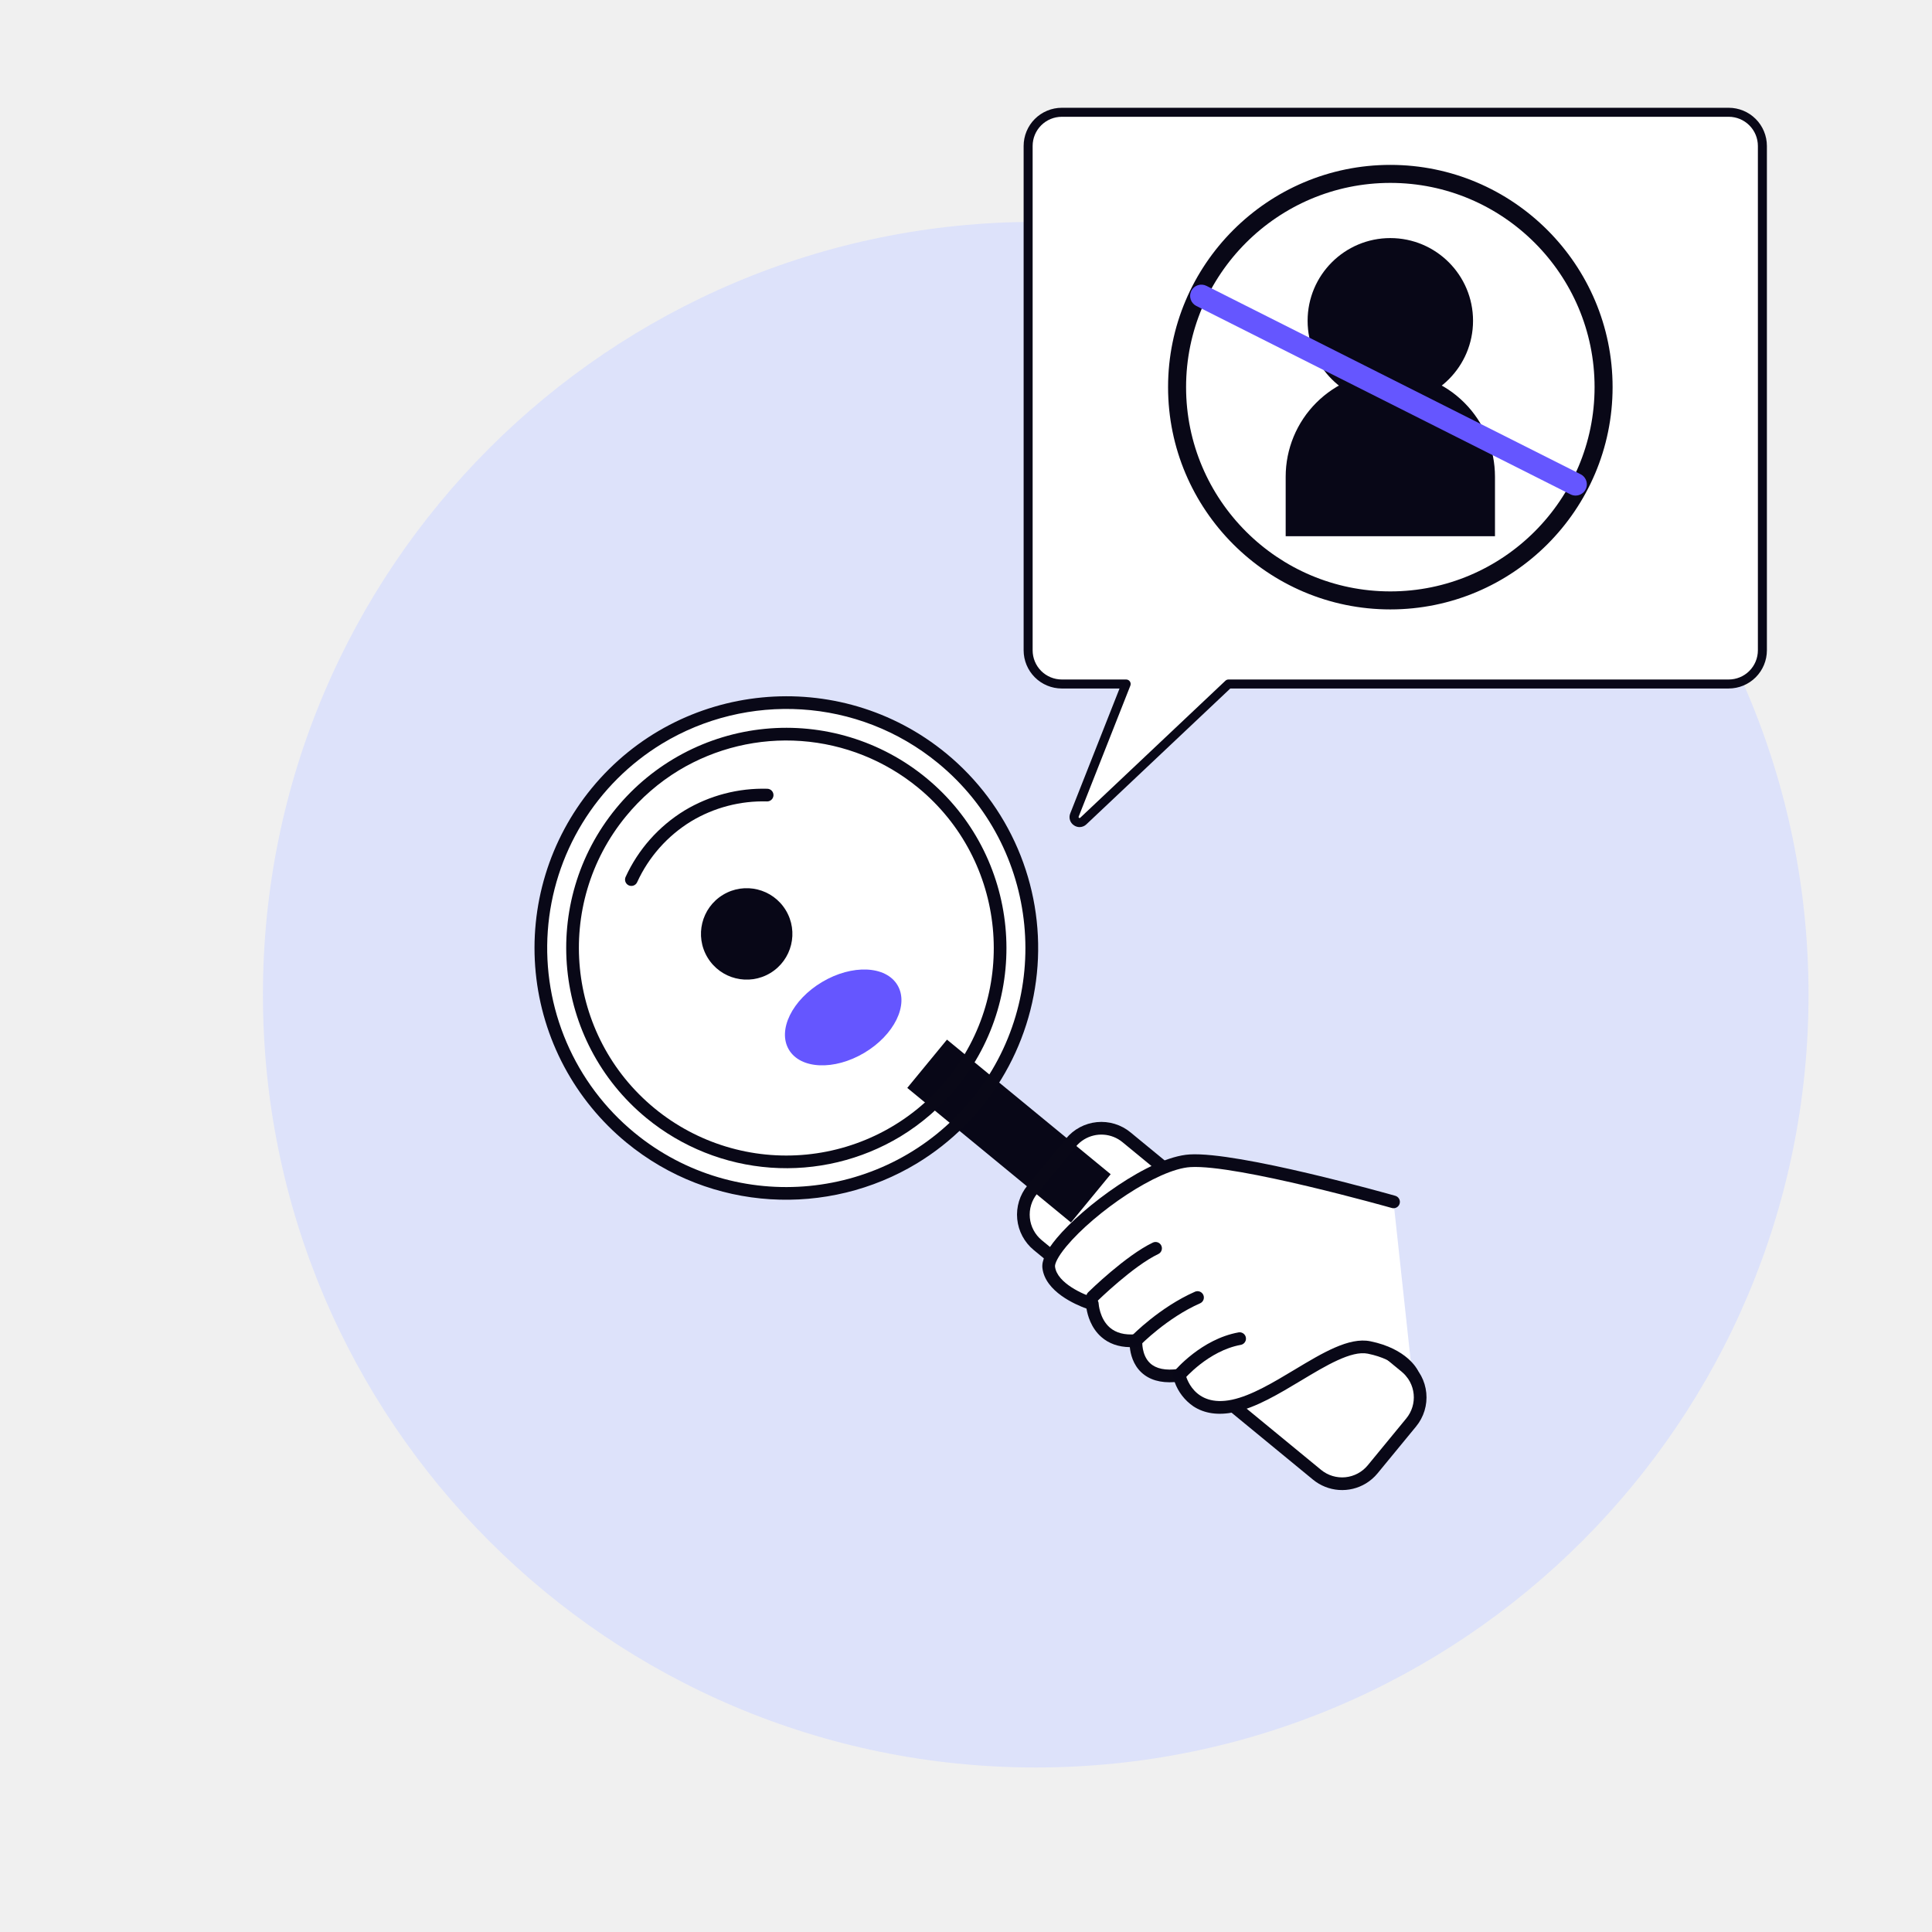
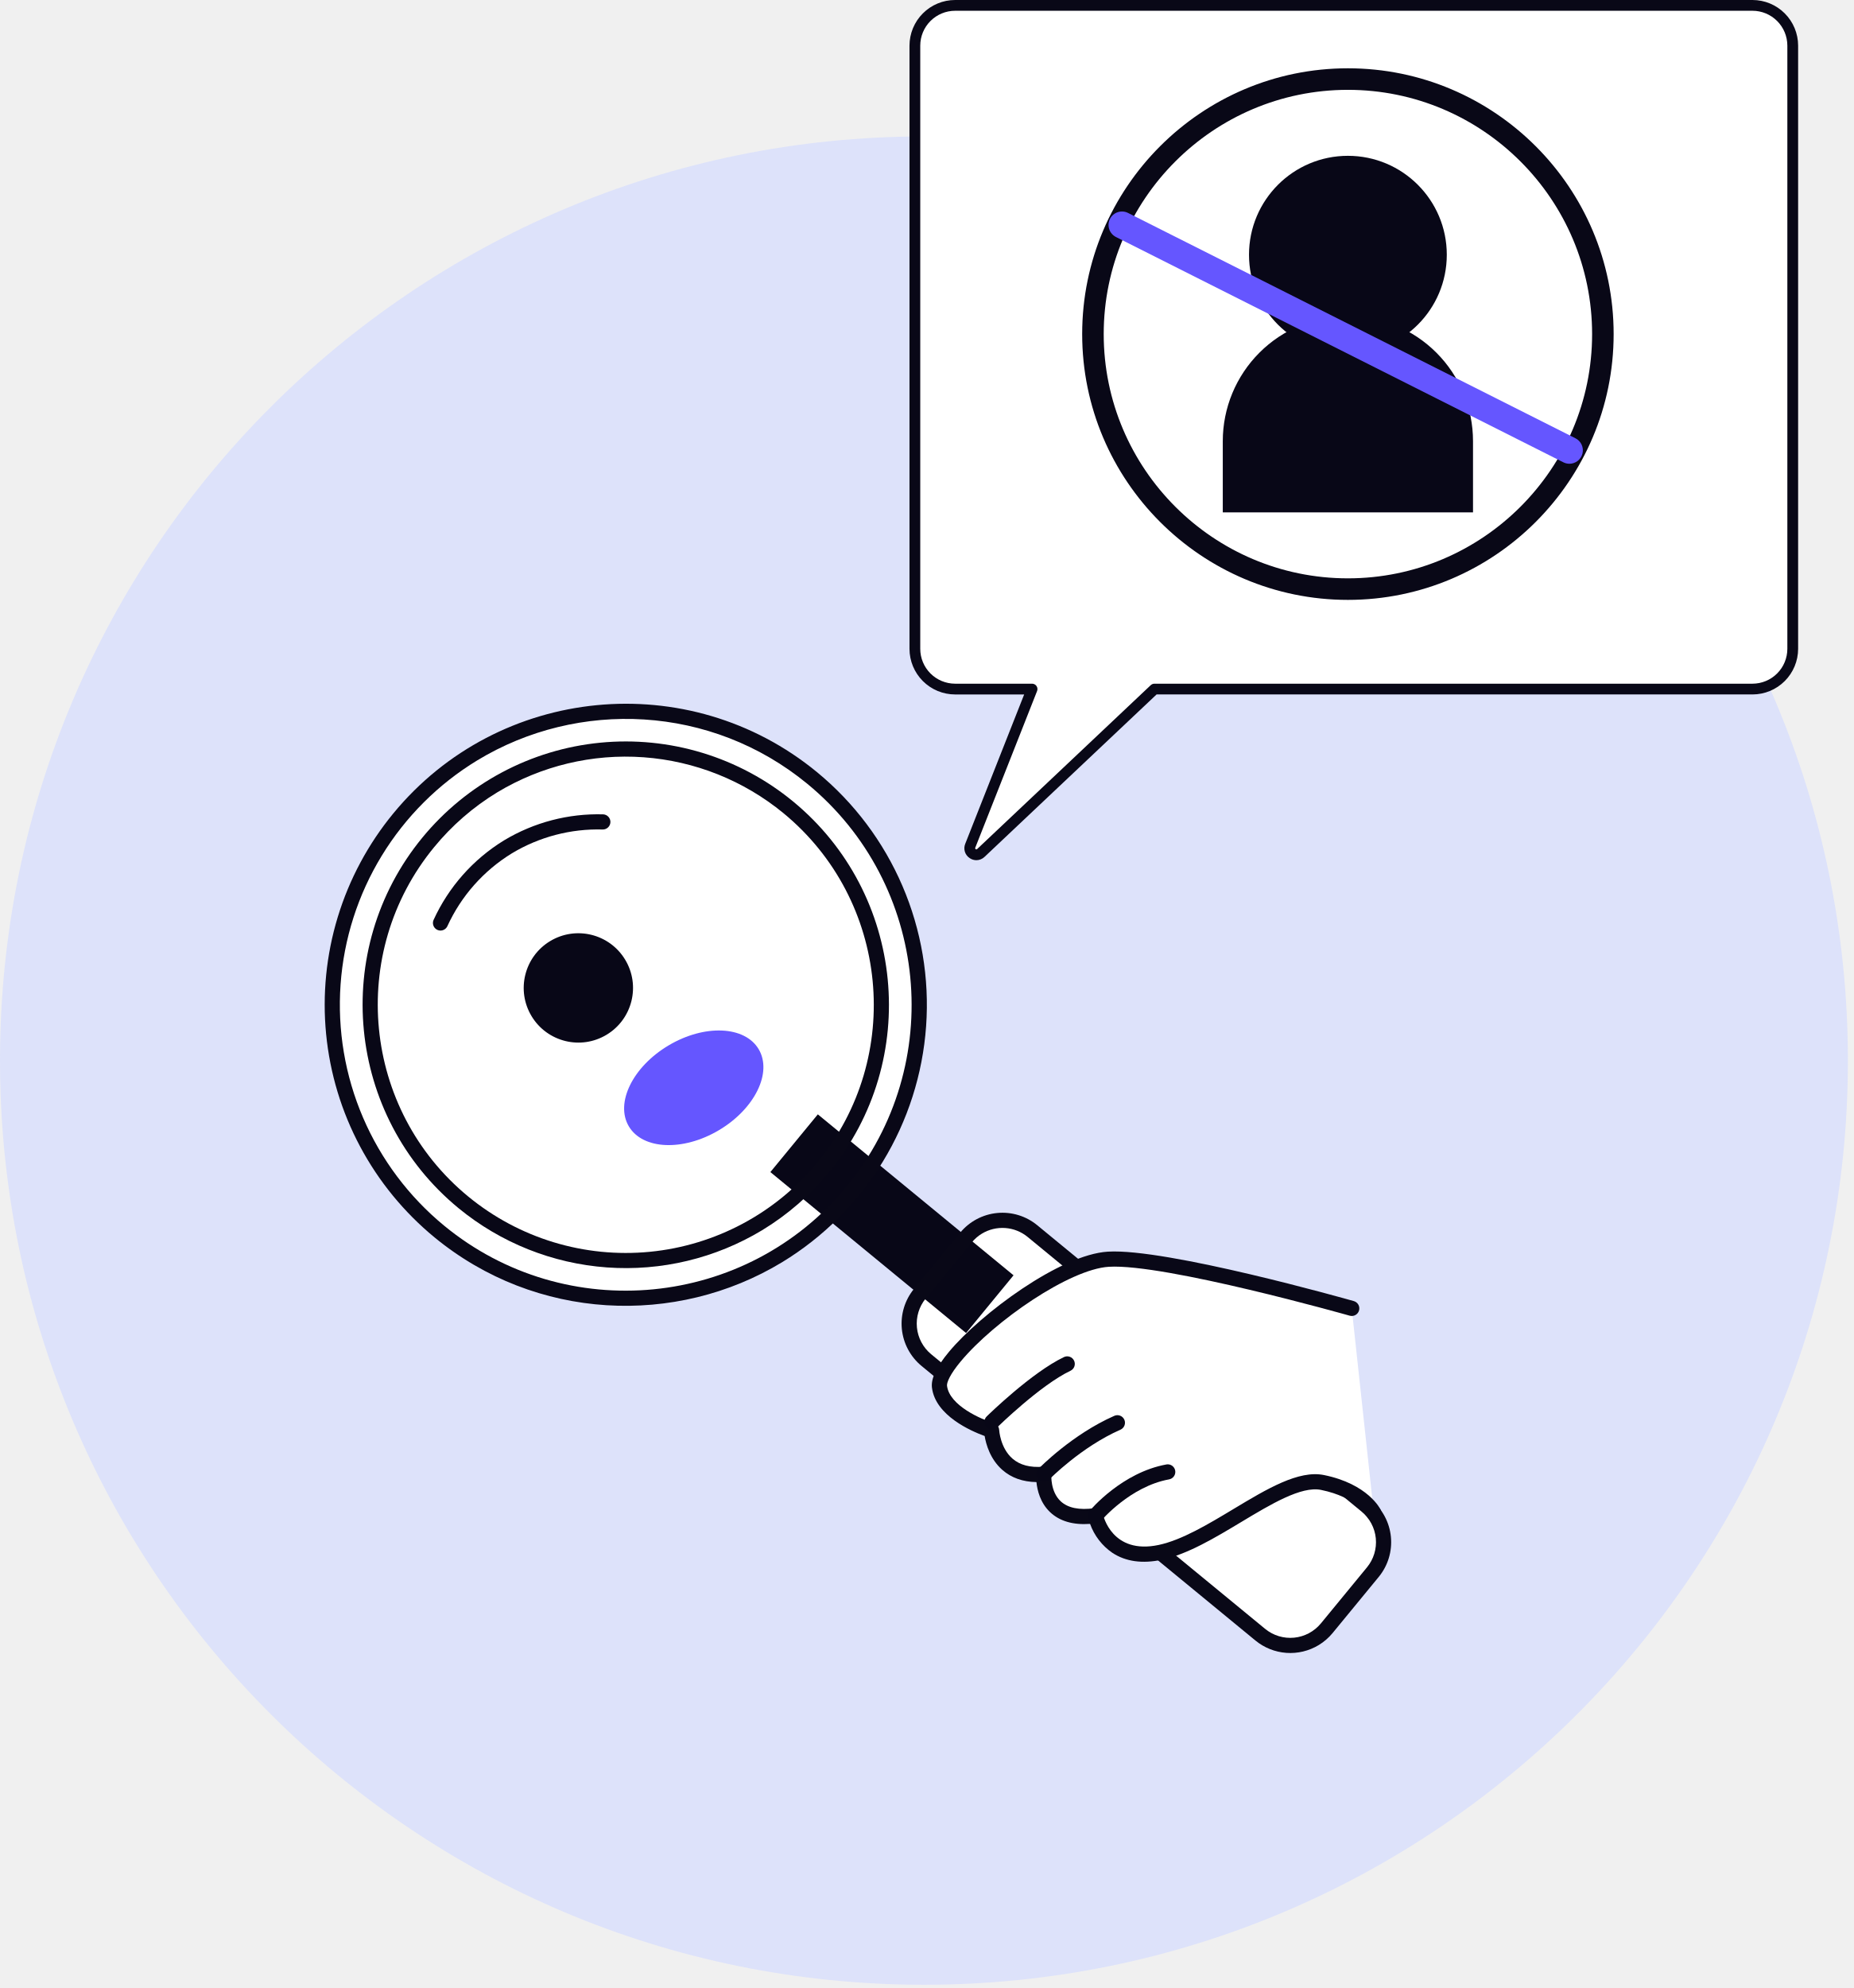
- <svg xmlns="http://www.w3.org/2000/svg" width="344" height="344" viewBox="0 0 344 344" fill="none">
-   <path d="M322.016 177.106C322.016 101.112 260.41 39.507 184.416 39.507C108.421 39.507 46.815 101.113 46.815 177.107C46.815 253.101 108.421 314.707 184.416 314.707C260.41 314.707 322.016 253.101 322.016 177.106Z" fill="#DDE2FA" />
-   <path d="M235.284 103.878C253.28 103.878 267.869 89.289 267.869 71.293C267.869 53.296 253.28 38.707 235.284 38.707C217.288 38.707 202.698 53.296 202.698 71.293C202.698 89.289 217.288 103.878 235.284 103.878Z" fill="white" />
-   <path d="M307.808 19.992H189.054C187.465 19.992 185.942 20.623 184.818 21.747C183.695 22.87 183.063 24.395 183.063 25.983V115.796C183.063 116.582 183.218 117.362 183.519 118.089C183.82 118.816 184.262 119.477 184.818 120.033C185.374 120.589 186.034 121.031 186.761 121.332C187.489 121.633 188.268 121.788 189.055 121.788H200.517L191.309 145.124C191.228 145.33 191.219 145.558 191.284 145.771C191.35 145.982 191.486 146.166 191.669 146.29C191.853 146.414 192.074 146.473 192.295 146.455C192.517 146.437 192.725 146.344 192.887 146.191L218.742 121.788H307.808C309.397 121.788 310.921 121.157 312.044 120.034C313.168 118.91 313.799 117.386 313.799 115.797V25.983C313.799 24.395 313.168 22.871 312.045 21.747C310.921 20.623 309.397 19.992 307.808 19.992Z" fill="white" />
-   <path d="M192.223 147.268C191.865 147.266 191.515 147.157 191.22 146.953C190.881 146.731 190.63 146.397 190.51 146.009C190.39 145.622 190.409 145.204 190.563 144.829L199.339 122.59H189.055C187.254 122.588 185.527 121.872 184.254 120.598C182.98 119.324 182.264 117.598 182.262 115.797V25.983C182.264 24.182 182.98 22.456 184.254 21.182C185.527 19.909 187.254 19.192 189.055 19.19H307.808C309.61 19.192 311.336 19.909 312.61 21.182C313.883 22.456 314.6 24.182 314.602 25.983V115.796C314.6 117.596 313.883 119.323 312.61 120.596C311.336 121.87 309.61 122.586 307.808 122.588H219.06L193.437 146.774C193.111 147.088 192.676 147.265 192.223 147.268ZM189.055 20.794C187.679 20.796 186.36 21.343 185.387 22.316C184.414 23.288 183.867 24.608 183.865 25.983V115.796C183.866 117.172 184.413 118.491 185.386 119.465C186.359 120.438 187.678 120.985 189.055 120.987H200.517C200.648 120.986 200.776 121.019 200.892 121.079C201.008 121.14 201.106 121.229 201.18 121.337C201.254 121.445 201.299 121.57 201.314 121.699C201.329 121.83 201.311 121.961 201.263 122.082L192.055 145.418C192.041 145.455 192.039 145.495 192.051 145.533C192.062 145.571 192.087 145.603 192.119 145.625C192.152 145.648 192.191 145.658 192.23 145.655C192.269 145.652 192.307 145.636 192.336 145.609L218.191 121.205C218.34 121.065 218.537 120.987 218.742 120.987H307.808C309.183 120.985 310.502 120.438 311.475 119.465C312.449 118.492 312.996 117.173 312.998 115.797V25.983C312.996 24.607 312.449 23.288 311.475 22.316C310.502 21.343 309.183 20.795 307.808 20.794L189.055 20.794Z" fill="#090817" />
-   <path d="M247.553 108.509C225.732 108.509 207.979 90.755 207.979 68.934C207.979 47.113 225.732 29.359 247.553 29.359C269.375 29.359 287.128 47.112 287.128 68.934C287.128 90.755 269.375 108.509 247.553 108.509ZM247.553 32.566C227.5 32.566 211.186 48.881 211.186 68.934C211.186 88.987 227.501 105.301 247.553 105.301C267.606 105.301 283.921 88.987 283.921 68.934C283.921 48.882 267.606 32.566 247.553 32.566Z" fill="#090817" />
-   <path d="M247.552 71.846C255.687 71.846 262.28 65.252 262.28 57.118C262.28 48.984 255.687 42.391 247.552 42.391C239.419 42.391 232.825 48.984 232.825 57.118C232.825 65.252 239.419 71.846 247.552 71.846Z" fill="#080717" />
-   <path d="M266.186 84.876C266.186 79.933 264.224 75.194 260.729 71.7C257.234 68.205 252.495 66.242 247.553 66.242C242.611 66.242 237.872 68.205 234.378 71.7C230.883 75.194 228.92 79.933 228.92 84.876V95.476H266.186V84.876Z" fill="#080717" />
-   <path d="M280.537 88.24C280.225 88.24 279.917 88.165 279.638 88.025L213.025 54.485C212.787 54.368 212.575 54.206 212.401 54.006C212.226 53.807 212.093 53.575 212.009 53.324C211.924 53.073 211.891 52.807 211.909 52.543C211.928 52.279 211.999 52.021 212.118 51.785C212.237 51.548 212.402 51.337 212.603 51.165C212.804 50.992 213.037 50.861 213.289 50.78C213.541 50.698 213.807 50.667 214.071 50.688C214.335 50.71 214.592 50.783 214.827 50.905L281.441 84.445C281.844 84.647 282.167 84.98 282.357 85.39C282.548 85.799 282.595 86.26 282.49 86.699C282.386 87.138 282.137 87.529 281.782 87.808C281.428 88.088 280.99 88.24 280.539 88.24H280.537Z" fill="#6556FF" />
-   <path d="M162.665 206.182C183.312 193.67 189.906 166.79 177.394 146.143C164.882 125.497 138.002 118.902 117.355 131.414C96.709 143.926 90.114 170.806 102.626 191.453C115.138 212.1 142.019 218.694 162.665 206.182Z" fill="white" />
-   <path d="M190.674 203.457L183.809 211.807C181.343 214.805 181.776 219.235 184.774 221.701L234.505 262.591C237.504 265.057 241.934 264.625 244.4 261.626L251.265 253.276C253.731 250.277 253.299 245.847 250.3 243.382L200.569 202.492C197.57 200.026 193.14 200.458 190.674 203.457Z" fill="white" />
-   <path d="M159.748 201.364C177.735 190.464 183.48 167.047 172.58 149.06C161.679 131.074 138.262 125.329 120.276 136.229C102.29 147.129 96.545 170.546 107.444 188.533C118.345 206.52 141.762 212.264 159.748 201.364Z" fill="white" />
-   <path d="M168.611 185.11L161.543 193.706L190.69 217.671L197.758 209.075L168.611 185.11Z" fill="#080717" />
-   <path d="M243.205 264.131C241.758 265.007 240.076 265.412 238.39 265.292C236.704 265.171 235.096 264.531 233.789 263.459L184.057 222.57C182.388 221.194 181.333 219.212 181.122 217.06C180.913 214.907 181.566 212.758 182.938 211.087L189.803 202.737C190.483 201.909 191.32 201.223 192.265 200.719C193.211 200.215 194.246 199.902 195.312 199.798C196.379 199.694 197.455 199.802 198.48 200.113C199.505 200.425 200.459 200.936 201.286 201.617L251.018 242.508C251.846 243.188 252.532 244.025 253.036 244.97C253.54 245.915 253.853 246.951 253.957 248.017C254.061 249.083 253.954 250.16 253.642 251.185C253.329 252.21 252.819 253.163 252.137 253.991L245.273 262.341C244.69 263.05 243.99 263.655 243.205 264.131ZM193.04 202.874C192.472 203.218 191.967 203.657 191.546 204.17L184.681 212.52C183.689 213.73 183.217 215.283 183.369 216.841C183.521 218.397 184.284 219.831 185.491 220.826L235.224 261.716C236.433 262.709 237.987 263.181 239.544 263.029C241.101 262.877 242.534 262.113 243.529 260.906L250.394 252.556C251.388 251.347 251.861 249.793 251.709 248.235C251.557 246.677 250.792 245.245 249.584 244.25L199.852 203.359C198.907 202.584 197.744 202.121 196.523 202.034C195.303 201.947 194.087 202.241 193.04 202.874Z" fill="#090817" />
-   <path d="M163.288 207.127C147.46 216.72 126.622 215.838 111.533 203.433C106.985 199.693 103.217 195.094 100.446 189.899C97.675 184.703 95.955 179.012 95.383 173.151C94.811 167.29 95.399 161.374 97.114 155.741C98.829 150.107 101.636 144.866 105.376 140.318C121.079 121.218 149.392 118.456 168.491 134.159C174.022 138.709 178.384 144.518 181.21 151.099C184.037 157.68 185.245 164.843 184.736 171.987C184.227 179.131 182.014 186.05 178.282 192.164C174.551 198.277 169.409 203.408 163.288 207.127ZM117.908 132.395C112.094 135.926 107.21 140.799 103.666 146.604C100.122 152.411 98.02 158.981 97.536 165.766C97.052 172.551 98.201 179.353 100.885 185.603C103.57 191.853 107.713 197.369 112.967 201.69C131.104 216.602 157.993 213.978 172.906 195.842C187.818 177.706 185.194 150.817 167.058 135.903C152.73 124.123 132.939 123.286 117.908 132.395Z" fill="#090817" />
-   <path d="M160.317 202.361C153.366 206.552 145.288 208.488 137.192 207.901C129.096 207.314 121.381 204.233 115.108 199.083C98.406 185.351 95.992 160.595 109.723 143.895C112.993 139.918 117.015 136.623 121.558 134.2C126.101 131.777 131.077 130.272 136.202 129.772C141.326 129.272 146.5 129.787 151.425 131.286C156.351 132.785 160.934 135.24 164.911 138.51C181.612 152.241 184.027 176.998 170.297 193.698C167.484 197.129 164.109 200.058 160.317 202.361ZM120.872 137.163C117.299 139.333 114.118 142.094 111.467 145.328C98.527 161.066 100.803 184.399 116.541 197.339C124.111 203.564 133.844 206.525 143.598 205.574C153.352 204.622 162.329 199.835 168.553 192.265C181.493 176.526 179.217 153.193 163.478 140.253C157.566 135.4 150.296 132.497 142.666 131.943C135.037 131.39 127.424 133.214 120.872 137.163Z" fill="#090817" />
-   <path d="M248.124 214.001C248.124 214.001 220.48 206.157 211.883 206.678C203.285 207.199 186.2 221.309 186.726 225.656C187.25 230.003 194.488 232.161 194.488 232.161C194.488 232.161 194.8 239.331 202.258 238.697C202.258 238.697 201.654 246.015 209.957 244.869C209.957 244.869 211.43 252.057 219.594 250.328C227.758 248.599 237.7 238.689 243.764 239.921C249.827 241.154 251.417 244.484 251.417 244.484" fill="white" />
-   <path d="M252.004 245.449C251.972 245.469 251.939 245.486 251.904 245.503C251.77 245.567 251.626 245.604 251.477 245.612C251.329 245.619 251.181 245.598 251.041 245.548C250.902 245.499 250.774 245.422 250.663 245.323C250.553 245.224 250.463 245.104 250.4 244.97C250.347 244.865 248.895 242.115 243.541 241.027C240.616 240.432 236.071 243.163 231.676 245.805C227.735 248.172 223.661 250.62 219.83 251.432C216.936 252.046 214.466 251.7 212.489 250.405C210.951 249.353 209.784 247.843 209.155 246.089C206.62 246.268 204.621 245.684 203.205 244.343C201.734 242.95 201.291 241.086 201.168 239.865C199.129 239.832 197.426 239.224 196.091 238.051C194.255 236.437 193.65 234.187 193.455 233.004C191.481 232.289 186.112 229.974 185.607 225.793C185.445 224.451 186.276 222.706 188.149 220.461C192.859 214.812 204.701 205.983 211.817 205.553C220.508 205.025 247.299 212.594 248.436 212.916C248.723 212.998 248.967 213.192 249.113 213.453C249.259 213.714 249.294 214.023 249.212 214.311C249.131 214.599 248.938 214.843 248.676 214.988C248.415 215.134 248.106 215.17 247.818 215.088C247.544 215.01 220.263 207.301 211.954 207.806C206.103 208.161 194.926 215.856 189.884 221.907C188.291 223.816 187.793 225.048 187.851 225.523C188.208 228.485 192.998 230.538 194.815 231.08C195.039 231.147 195.237 231.283 195.382 231.468C195.526 231.652 195.609 231.878 195.619 232.112C195.62 232.134 195.776 234.779 197.596 236.367C198.703 237.331 200.241 237.736 202.168 237.573C202.332 237.559 202.496 237.58 202.651 237.637C202.805 237.693 202.945 237.782 203.061 237.898C203.177 238.014 203.267 238.154 203.323 238.308C203.38 238.462 203.402 238.626 203.389 238.79C203.387 238.81 203.226 241.265 204.771 242.714C205.84 243.716 207.533 244.066 209.809 243.752C210.093 243.713 210.381 243.783 210.615 243.948C210.849 244.114 211.011 244.363 211.069 244.643C211.12 244.886 212.447 250.69 219.366 249.225C222.827 248.492 226.737 246.144 230.517 243.871C235.501 240.876 240.209 238.047 243.994 238.817C250.535 240.146 252.367 243.843 252.441 244C252.56 244.253 252.582 244.541 252.502 244.808C252.421 245.076 252.243 245.305 252.004 245.449Z" fill="#090817" />
-   <path d="M113.004 157.579C112.798 157.705 112.557 157.76 112.317 157.739C112.077 157.717 111.85 157.62 111.67 157.459C111.49 157.299 111.365 157.086 111.315 156.85C111.265 156.615 111.291 156.369 111.39 156.149C113.63 151.256 117.274 147.141 121.86 144.327L121.899 144.303C126.348 141.631 131.471 140.292 136.658 140.442C136.951 140.459 137.227 140.59 137.426 140.808C137.625 141.025 137.73 141.311 137.721 141.606C137.711 141.9 137.587 142.179 137.374 142.383C137.162 142.587 136.878 142.7 136.584 142.697C131.834 142.56 127.144 143.786 123.069 146.232L123.033 146.254C118.834 148.831 115.496 152.6 113.446 157.08C113.352 157.287 113.198 157.461 113.004 157.579Z" fill="#080717" />
-   <path d="M137.169 173.248C141.014 170.918 142.241 165.912 139.911 162.068C137.582 158.223 132.576 156.995 128.731 159.325C124.887 161.655 123.659 166.66 125.989 170.505C128.319 174.349 133.325 175.577 137.169 173.248Z" fill="#080717" />
-   <path d="M159.802 175.411C157.731 171.926 151.723 171.673 146.385 174.845C141.046 178.018 138.396 183.415 140.467 186.901C142.539 190.386 148.545 190.639 153.885 187.466C159.223 184.293 161.873 178.896 159.802 175.411Z" fill="#6556FF" />
-   <path d="M195.126 231.868C194.889 232.01 194.609 232.061 194.337 232.011C194.065 231.96 193.822 231.812 193.652 231.594C193.483 231.375 193.399 231.102 193.418 230.826C193.436 230.55 193.555 230.291 193.752 230.097C194.022 229.83 200.46 223.541 205.27 221.248C205.54 221.119 205.851 221.104 206.133 221.204C206.415 221.305 206.646 221.513 206.774 221.783C206.902 222.054 206.918 222.364 206.818 222.646C206.718 222.928 206.509 223.159 206.239 223.287C201.766 225.408 195.398 231.645 195.333 231.707C195.271 231.769 195.202 231.822 195.126 231.868ZM202.844 239.664C202.61 239.806 202.331 239.858 202.061 239.809C201.791 239.761 201.547 239.616 201.377 239.401C201.206 239.186 201.119 238.917 201.132 238.642C201.146 238.368 201.259 238.108 201.451 237.912C201.653 237.702 206.504 232.751 212.772 229.995C213.045 229.875 213.356 229.868 213.636 229.977C213.914 230.085 214.138 230.3 214.259 230.574C214.38 230.849 214.386 231.159 214.278 231.438C214.169 231.717 213.954 231.942 213.68 232.062C207.827 234.631 203.116 239.435 203.067 239.483C203.001 239.553 202.927 239.613 202.844 239.664ZM221.305 239.314C221.188 239.385 221.058 239.434 220.922 239.459C215.146 240.509 210.866 245.544 210.823 245.594C210.631 245.823 210.356 245.965 210.059 245.99C209.762 246.016 209.466 245.923 209.238 245.732C209.009 245.541 208.865 245.266 208.838 244.97C208.81 244.673 208.902 244.377 209.091 244.147C209.285 243.915 213.923 238.437 220.518 237.238C220.778 237.19 221.047 237.235 221.276 237.365C221.506 237.495 221.684 237.701 221.778 237.948C221.871 238.195 221.875 238.467 221.789 238.716C221.703 238.966 221.532 239.177 221.305 239.314Z" fill="#080717" />
+ <svg xmlns="http://www.w3.org/2000/svg" width="276" height="296" viewBox="0 0 276 296" fill="none">
+   <path d="M275.201 157.916C275.201 81.922 213.595 20.316 137.601 20.316C61.606 20.316 0 81.923 0 157.917C0 233.911 61.606 295.517 137.601 295.517C213.595 295.517 275.201 233.911 275.201 157.916Z" fill="#DDE2FA" />
+   <path d="M188.469 84.688C206.465 84.688 221.054 70.099 221.054 52.102C221.054 34.106 206.465 19.517 188.469 19.517C170.473 19.517 155.883 34.106 155.883 52.102C155.883 70.099 170.473 84.688 188.469 84.688Z" fill="white" />
+   <path d="M260.993 0.802H142.239C140.65 0.802 139.127 1.433 138.003 2.557C136.88 3.68 136.248 5.204 136.248 6.793V96.606C136.248 97.392 136.403 98.172 136.704 98.899C137.005 99.626 137.447 100.287 138.003 100.843C138.559 101.399 139.219 101.841 139.946 102.142C140.674 102.443 141.453 102.598 142.24 102.598H153.702L144.494 125.934C144.413 126.14 144.404 126.368 144.469 126.581C144.535 126.792 144.671 126.976 144.854 127.1C145.038 127.224 145.259 127.283 145.48 127.265C145.702 127.247 145.91 127.154 146.072 127.001L171.927 102.598H260.993C262.582 102.598 264.106 101.967 265.229 100.844C266.353 99.72 266.984 98.196 266.984 96.607V6.793C266.984 5.204 266.353 3.68 265.23 2.557C264.106 1.433 262.582 0.802 260.993 0.802Z" fill="white" />
+   <path d="M145.408 128.078C145.05 128.076 144.7 127.967 144.405 127.763C144.066 127.541 143.815 127.207 143.695 126.819C143.575 126.432 143.594 126.014 143.748 125.639L152.524 103.4H142.24C140.439 103.398 138.712 102.682 137.439 101.408C136.165 100.134 135.449 98.408 135.447 96.607V6.793C135.449 4.992 136.165 3.265 137.439 1.992C138.712 0.718 140.439 0.002 142.24 0H260.993C262.795 0.002 264.521 0.718 265.795 1.992C267.068 3.265 267.785 4.992 267.787 6.793V96.606C267.785 98.406 267.068 100.133 265.795 101.406C264.521 102.68 262.795 103.396 260.993 103.398H172.245L146.622 127.584C146.296 127.898 145.861 128.075 145.408 128.078ZM142.24 1.604C140.864 1.605 139.545 2.152 138.572 3.125C137.599 4.098 137.052 5.417 137.05 6.793V96.606C137.051 97.982 137.598 99.301 138.571 100.275C139.544 101.248 140.863 101.795 142.24 101.797H153.702C153.833 101.796 153.961 101.829 154.077 101.889C154.193 101.95 154.291 102.039 154.365 102.147C154.439 102.255 154.484 102.38 154.499 102.509C154.514 102.64 154.496 102.771 154.448 102.892L145.24 126.228C145.226 126.265 145.224 126.305 145.236 126.343C145.247 126.381 145.272 126.413 145.304 126.435C145.337 126.458 145.376 126.468 145.415 126.465C145.454 126.462 145.492 126.446 145.521 126.419L171.376 102.015C171.525 101.875 171.722 101.797 171.927 101.797H260.993C262.368 101.795 263.687 101.248 264.66 100.275C265.634 99.302 266.181 97.983 266.183 96.607V6.793C266.181 5.417 265.634 4.098 264.66 3.125C263.687 2.152 262.368 1.605 260.993 1.603L142.24 1.604Z" fill="#090817" />
+   <path d="M200.738 89.319C178.917 89.319 161.164 71.565 161.164 49.743C161.164 27.922 178.917 10.169 200.738 10.169C222.56 10.169 240.313 27.922 240.313 49.743C240.313 71.565 222.56 89.319 200.738 89.319ZM200.738 13.376C180.685 13.376 164.371 29.691 164.371 49.743C164.371 69.797 180.686 86.111 200.738 86.111C220.791 86.111 237.106 69.796 237.106 49.743C237.106 29.691 220.791 13.376 200.738 13.376Z" fill="#090817" />
+   <path d="M200.737 52.656C208.872 52.656 215.465 46.062 215.465 37.928C215.465 29.794 208.872 23.2 200.737 23.2C192.604 23.2 186.01 29.794 186.01 37.928C186.01 46.062 192.604 52.656 200.737 52.656Z" fill="#080717" />
+   <path d="M219.37 65.685C219.37 60.743 217.408 56.004 213.913 52.51C210.418 49.015 205.679 47.052 200.737 47.052C195.795 47.052 191.056 49.015 187.562 52.51C184.068 56.004 182.104 60.743 182.104 65.685V76.285H219.37V65.685Z" fill="#080717" />
+   <path d="M233.722 69.049C233.41 69.049 233.102 68.975 232.823 68.834L166.21 35.295C165.972 35.178 165.76 35.015 165.586 34.816C165.411 34.617 165.278 34.385 165.194 34.133C165.109 33.882 165.076 33.617 165.094 33.353C165.113 33.089 165.184 32.831 165.303 32.594C165.422 32.358 165.587 32.147 165.788 31.975C165.989 31.802 166.222 31.671 166.474 31.589C166.726 31.507 166.992 31.476 167.256 31.498C167.52 31.519 167.777 31.593 168.012 31.714L234.626 65.255C235.029 65.457 235.352 65.79 235.542 66.199C235.733 66.608 235.78 67.069 235.675 67.508C235.571 67.948 235.322 68.339 234.967 68.618C234.613 68.898 234.175 69.05 233.724 69.049H233.722Z" fill="#6556FF" />
+   <path d="M115.85 186.992C136.497 174.48 143.091 147.6 130.579 126.953C118.067 106.307 91.187 99.712 70.54 112.224C49.893 124.736 43.299 151.616 55.811 172.263C68.323 192.91 95.204 199.504 115.85 186.992Z" fill="white" />
+   <path d="M143.858 184.266L136.994 192.616C134.528 195.614 134.96 200.044 137.958 202.51L187.69 243.4C190.689 245.866 195.118 245.434 197.584 242.435L204.449 234.085C206.915 231.086 206.483 226.656 203.484 224.191L153.753 183.301C150.754 180.835 146.324 181.267 143.858 184.266Z" fill="white" />
+   <path d="M112.933 182.174C130.92 171.274 136.665 147.857 125.765 129.87C114.864 111.884 91.447 106.139 73.461 117.039C55.475 127.939 49.73 151.356 60.629 169.343C71.53 187.33 94.947 193.074 112.933 182.174Z" fill="white" />
+   <path d="M121.796 165.919L114.728 174.515L143.875 198.48L150.943 189.884L121.796 165.919Z" fill="#080717" />
+   <path d="M196.39 244.941C194.943 245.817 193.261 246.222 191.575 246.102C189.889 245.981 188.281 245.341 186.974 244.269L137.242 203.38C135.573 202.004 134.518 200.022 134.307 197.87C134.098 195.717 134.751 193.568 136.123 191.897L142.988 183.547C143.668 182.719 144.505 182.033 145.45 181.529C146.396 181.025 147.431 180.712 148.497 180.608C149.564 180.504 150.64 180.612 151.665 180.923C152.69 181.235 153.644 181.746 154.471 182.427L204.203 223.318C205.031 223.998 205.717 224.835 206.221 225.78C206.725 226.725 207.038 227.761 207.142 228.827C207.246 229.893 207.139 230.97 206.827 231.995C206.514 233.02 206.004 233.973 205.322 234.801L198.458 243.151C197.875 243.86 197.175 244.465 196.39 244.941ZM146.225 183.684C145.657 184.028 145.152 184.467 144.731 184.98L137.866 193.33C136.874 194.54 136.402 196.093 136.554 197.651C136.706 199.207 137.469 200.641 138.676 201.636L188.409 242.526C189.618 243.519 191.172 243.991 192.729 243.839C194.286 243.687 195.719 242.923 196.714 241.716L203.579 233.366C204.573 232.157 205.046 230.603 204.894 229.045C204.742 227.487 203.977 226.055 202.769 225.06L153.037 184.169C152.092 183.394 150.929 182.931 149.708 182.844C148.488 182.757 147.272 183.051 146.225 183.684Z" fill="#090817" />
+   <path d="M116.473 187.937C100.645 197.53 79.807 196.648 64.718 184.243C60.17 180.503 56.402 175.904 53.631 170.709C50.859 165.513 49.139 159.822 48.567 153.961C47.996 148.1 48.584 142.184 50.298 136.551C52.013 130.917 54.821 125.676 58.561 121.128C74.264 102.028 102.577 99.266 121.676 114.969C127.207 119.519 131.569 125.328 134.395 131.909C137.222 138.49 138.43 145.653 137.921 152.797C137.412 159.941 135.199 166.86 131.467 172.974C127.736 179.087 122.594 184.218 116.473 187.937ZM71.093 113.205C65.279 116.736 60.395 121.609 56.851 127.414C53.307 133.221 51.204 139.791 50.721 146.576C50.237 153.361 51.385 160.163 54.07 166.413C56.755 172.663 60.898 178.179 66.152 182.5C84.289 197.412 111.178 194.788 126.091 176.652C141.003 158.516 138.379 131.627 120.243 116.713C105.915 104.933 86.124 104.096 71.093 113.205Z" fill="#090817" />
+   <path d="M113.502 183.171C106.551 187.362 98.473 189.298 90.377 188.711C82.281 188.124 74.566 185.043 68.293 179.893C51.591 166.161 49.176 141.405 62.908 124.705C66.178 120.728 70.2 117.433 74.743 115.01C79.286 112.587 84.262 111.082 89.387 110.582C94.511 110.082 99.685 110.597 104.61 112.096C109.536 113.595 114.119 116.05 118.096 119.32C134.797 133.051 137.212 157.808 123.482 174.508C120.669 177.939 117.294 180.868 113.502 183.171ZM74.057 117.973C70.484 120.143 67.303 122.904 64.652 126.138C51.712 141.876 53.988 165.209 69.726 178.149C77.296 184.374 87.029 187.335 96.783 186.384C106.537 185.432 115.514 180.645 121.738 173.075C134.678 157.336 132.402 134.003 116.663 121.063C110.751 116.21 103.481 113.307 95.851 112.753C88.222 112.2 80.609 114.024 74.057 117.973Z" fill="#090817" />
+   <path d="M201.309 194.811C201.309 194.811 173.665 186.967 165.068 187.488C156.47 188.009 139.385 202.119 139.911 206.466C140.435 210.813 147.673 212.971 147.673 212.971C147.673 212.971 147.985 220.141 155.443 219.507C155.443 219.507 154.839 226.825 163.142 225.679C163.142 225.679 164.615 232.867 172.779 231.138C180.943 229.409 190.885 219.499 196.949 220.731C203.012 221.964 204.602 225.294 204.602 225.294" fill="white" />
+   <path d="M205.189 226.258C205.157 226.278 205.124 226.295 205.089 226.312C204.955 226.376 204.811 226.413 204.662 226.421C204.514 226.428 204.366 226.407 204.226 226.357C204.087 226.308 203.959 226.231 203.848 226.132C203.738 226.033 203.648 225.913 203.585 225.779C203.532 225.674 202.08 222.924 196.726 221.836C193.801 221.241 189.256 223.972 184.861 226.614C180.92 228.981 176.846 231.429 173.015 232.241C170.121 232.855 167.651 232.509 165.674 231.214C164.136 230.162 162.969 228.652 162.34 226.898C159.805 227.077 157.806 226.493 156.39 225.152C154.919 223.759 154.476 221.895 154.353 220.674C152.314 220.641 150.611 220.033 149.276 218.86C147.44 217.246 146.835 214.996 146.64 213.813C144.666 213.098 139.297 210.783 138.792 206.602C138.63 205.26 139.461 203.515 141.334 201.27C146.044 195.621 157.886 186.792 165.002 186.362C173.693 185.834 200.484 193.403 201.621 193.725C201.908 193.807 202.152 194.001 202.298 194.262C202.444 194.523 202.479 194.832 202.397 195.12C202.316 195.408 202.123 195.652 201.861 195.797C201.6 195.943 201.291 195.979 201.003 195.897C200.729 195.819 173.448 188.11 165.139 188.615C159.288 188.97 148.111 196.665 143.069 202.716C141.476 204.625 140.978 205.857 141.036 206.332C141.393 209.294 146.183 211.347 148 211.889C148.224 211.956 148.422 212.092 148.567 212.277C148.711 212.461 148.794 212.687 148.804 212.921C148.805 212.943 148.961 215.588 150.781 217.176C151.888 218.14 153.426 218.545 155.353 218.382C155.517 218.368 155.681 218.389 155.836 218.446C155.99 218.502 156.13 218.591 156.246 218.707C156.362 218.823 156.452 218.963 156.508 219.117C156.565 219.271 156.587 219.435 156.574 219.599C156.572 219.619 156.411 222.074 157.956 223.523C159.025 224.525 160.718 224.875 162.994 224.561C163.278 224.522 163.566 224.592 163.8 224.757C164.034 224.923 164.196 225.172 164.254 225.452C164.305 225.695 165.632 231.499 172.551 230.034C176.012 229.301 179.922 226.953 183.702 224.68C188.686 221.685 193.394 218.856 197.179 219.626C203.72 220.955 205.552 224.652 205.626 224.809C205.745 225.062 205.767 225.35 205.687 225.617C205.606 225.885 205.428 226.114 205.189 226.258Z" fill="#090817" />
+   <path d="M66.189 138.389C65.983 138.515 65.742 138.57 65.502 138.549C65.262 138.527 65.035 138.43 64.855 138.269C64.675 138.109 64.55 137.896 64.5 137.66C64.45 137.425 64.476 137.179 64.575 136.959C66.815 132.066 70.459 127.951 75.045 125.137L75.084 125.113C79.533 122.441 84.656 121.102 89.843 121.252C90.136 121.269 90.412 121.4 90.611 121.618C90.81 121.835 90.915 122.121 90.906 122.416C90.896 122.71 90.772 122.989 90.559 123.193C90.347 123.397 90.063 123.51 89.769 123.507C85.019 123.37 80.329 124.596 76.254 127.042L76.218 127.064C72.019 129.641 68.681 133.41 66.631 137.89C66.537 138.097 66.383 138.271 66.189 138.389Z" fill="#080717" />
+   <path d="M90.353 154.057C94.198 151.727 95.425 146.721 93.095 142.877C90.766 139.032 85.76 137.804 81.915 140.134C78.072 142.464 76.843 147.469 79.173 151.314C81.503 155.158 86.51 156.386 90.353 154.057Z" fill="#080717" />
+   <path d="M112.987 156.22C110.916 152.735 104.908 152.482 99.57 155.654C94.231 158.827 91.581 164.224 93.651 167.71C95.724 171.195 101.73 171.448 107.07 168.275C112.408 165.102 115.058 159.705 112.987 156.22Z" fill="#6556FF" />
+   <path d="M148.311 212.678C148.074 212.82 147.794 212.871 147.522 212.821C147.25 212.77 147.006 212.622 146.836 212.404C146.667 212.185 146.583 211.912 146.602 211.636C146.62 211.36 146.739 211.101 146.936 210.907C147.206 210.64 153.645 204.351 158.455 202.058C158.725 201.929 159.035 201.914 159.317 202.014C159.599 202.115 159.83 202.323 159.958 202.593C160.086 202.864 160.102 203.174 160.002 203.456C159.902 203.738 159.693 203.969 159.423 204.097C154.95 206.218 148.582 212.455 148.517 212.517C148.455 212.579 148.387 212.632 148.311 212.678ZM156.028 220.474C155.794 220.616 155.516 220.668 155.246 220.619C154.976 220.571 154.731 220.426 154.561 220.211C154.39 219.996 154.304 219.727 154.317 219.452C154.331 219.178 154.444 218.918 154.636 218.722C154.838 218.512 159.689 213.561 165.957 210.805C166.23 210.685 166.54 210.678 166.82 210.787C167.098 210.895 167.323 211.11 167.444 211.384C167.565 211.659 167.57 211.969 167.462 212.248C167.353 212.527 167.138 212.752 166.864 212.872C161.011 215.441 156.3 220.245 156.251 220.293C156.185 220.363 156.111 220.423 156.028 220.474ZM174.489 220.124C174.372 220.195 174.242 220.244 174.106 220.269C168.33 221.319 164.05 226.354 164.007 226.404C163.815 226.633 163.541 226.775 163.244 226.8C162.947 226.826 162.651 226.733 162.423 226.542C162.194 226.351 162.049 226.076 162.022 225.78C161.994 225.483 162.087 225.187 162.276 224.957C162.47 224.725 167.108 219.247 173.703 218.048C173.963 218 174.231 218.045 174.46 218.175C174.69 218.305 174.868 218.511 174.962 218.758C175.055 219.005 175.059 219.277 174.973 219.526C174.887 219.776 174.716 219.987 174.489 220.124Z" fill="#080717" />
</svg>
